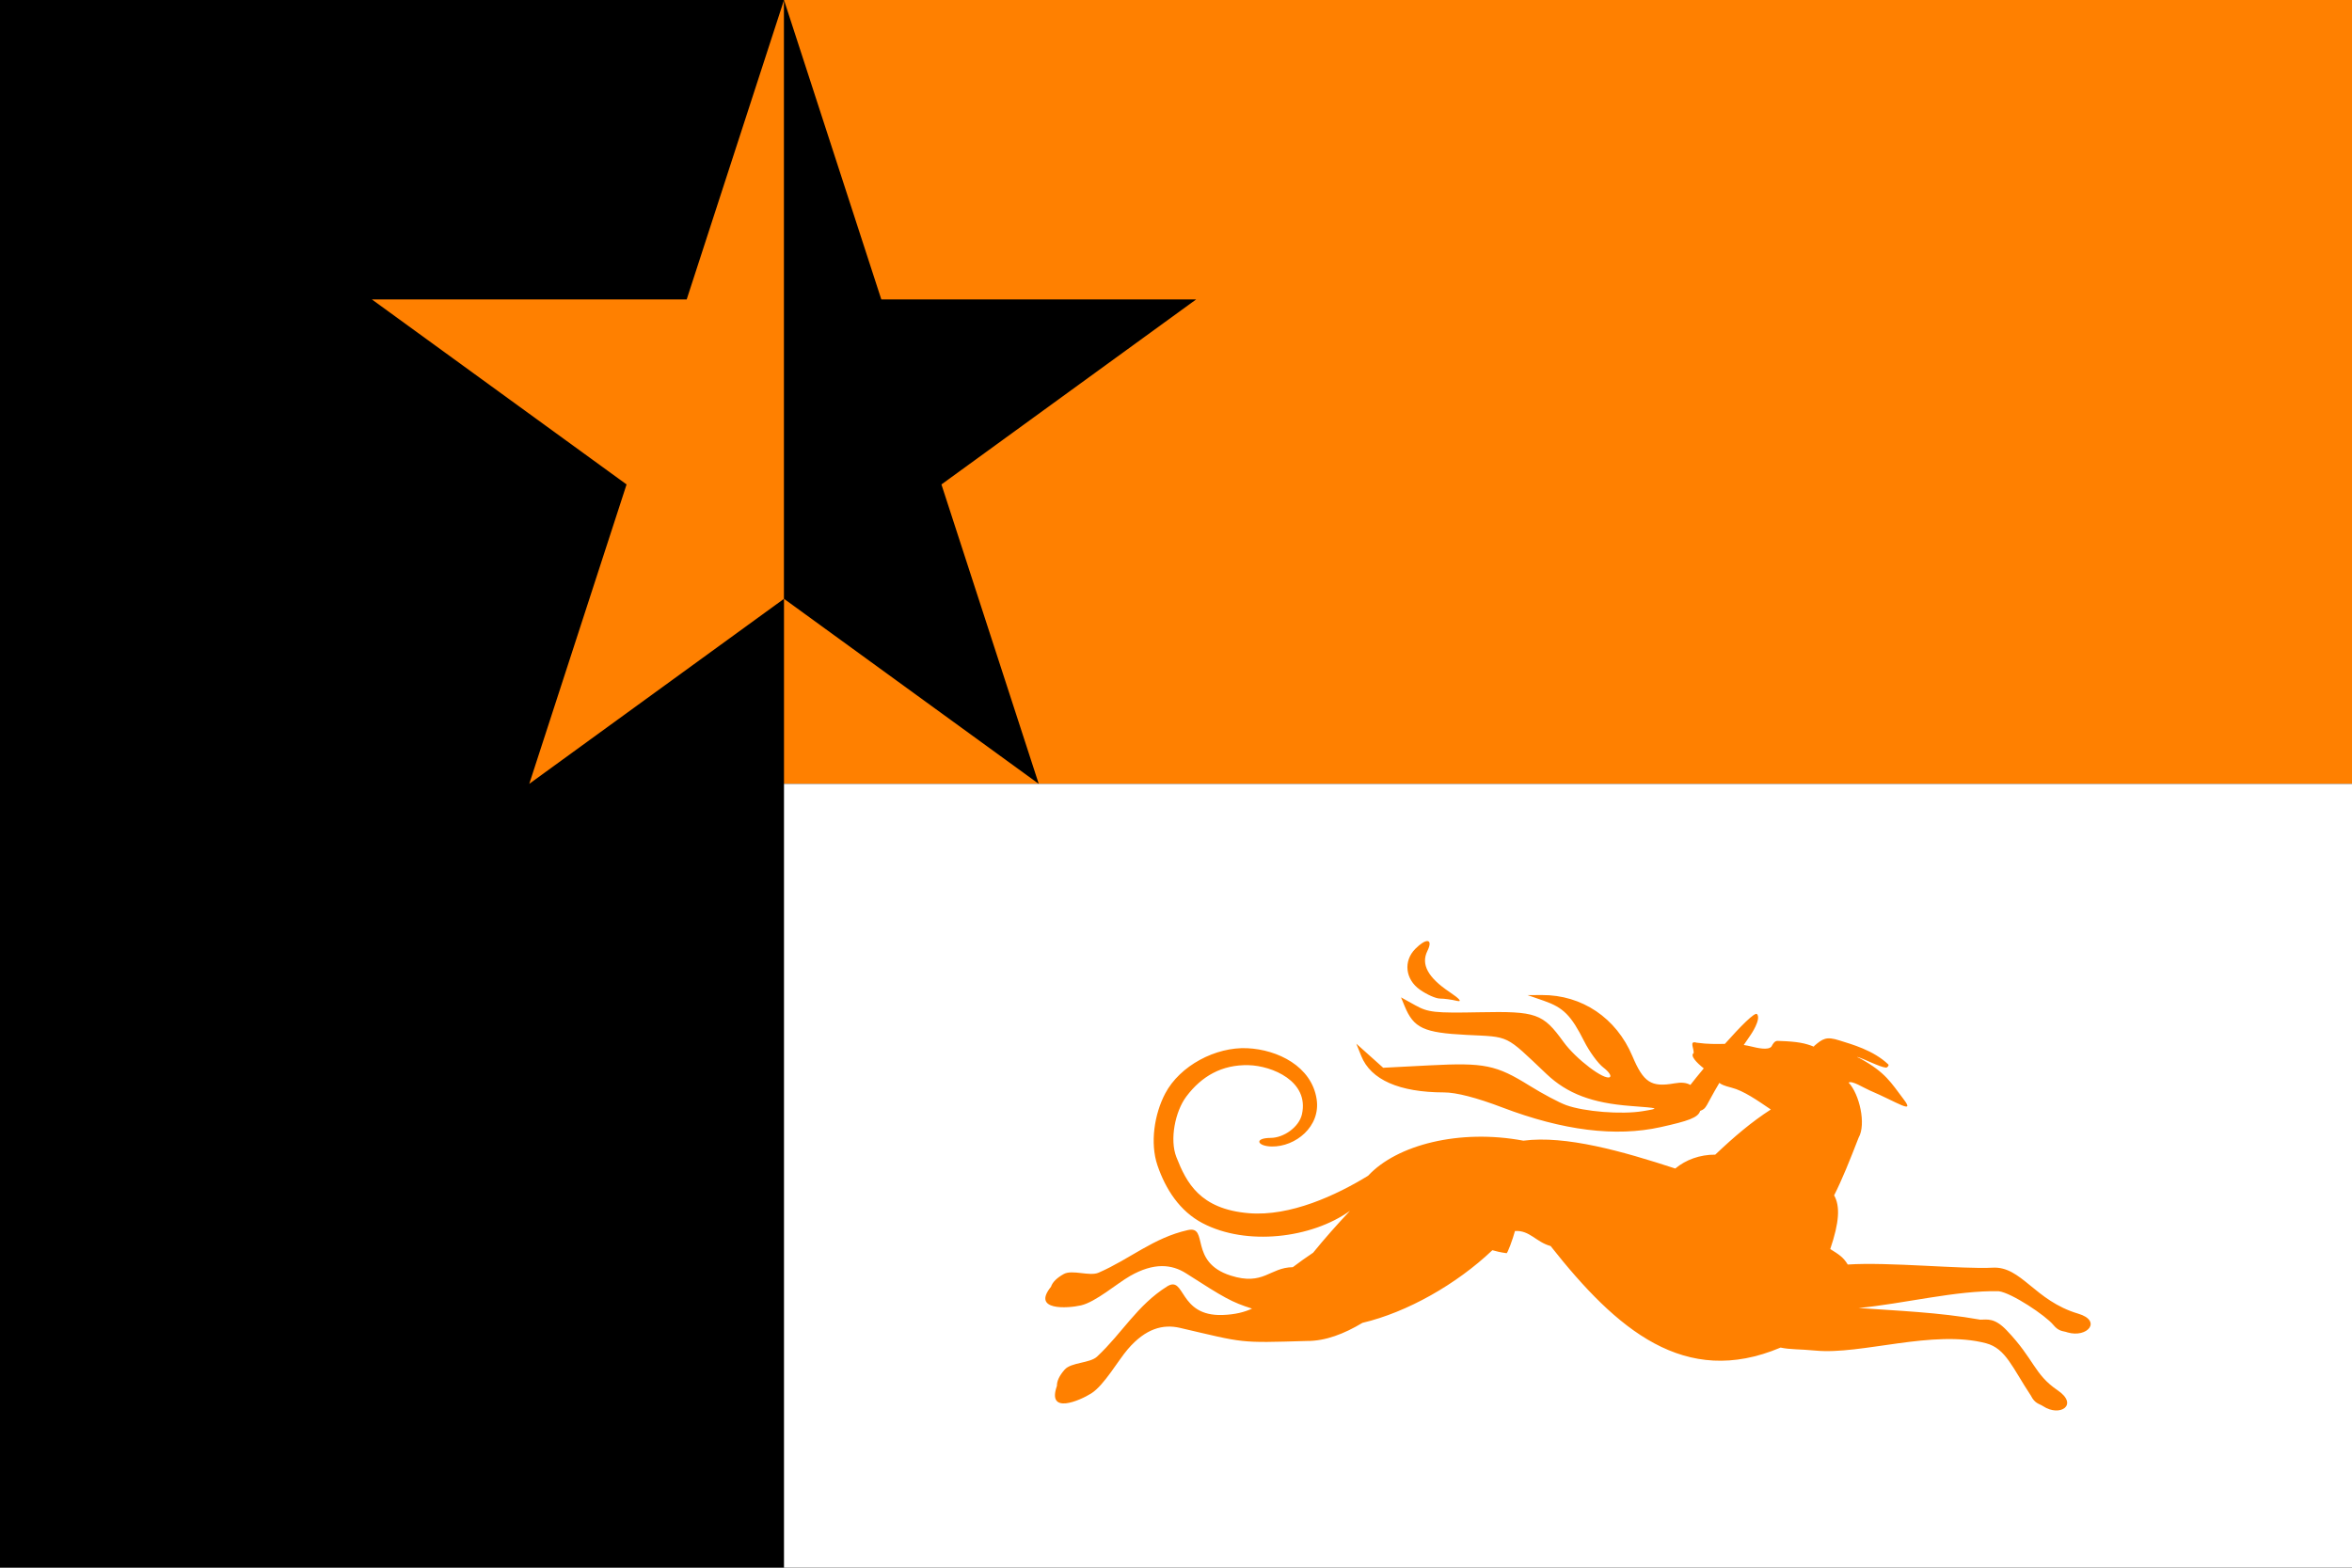
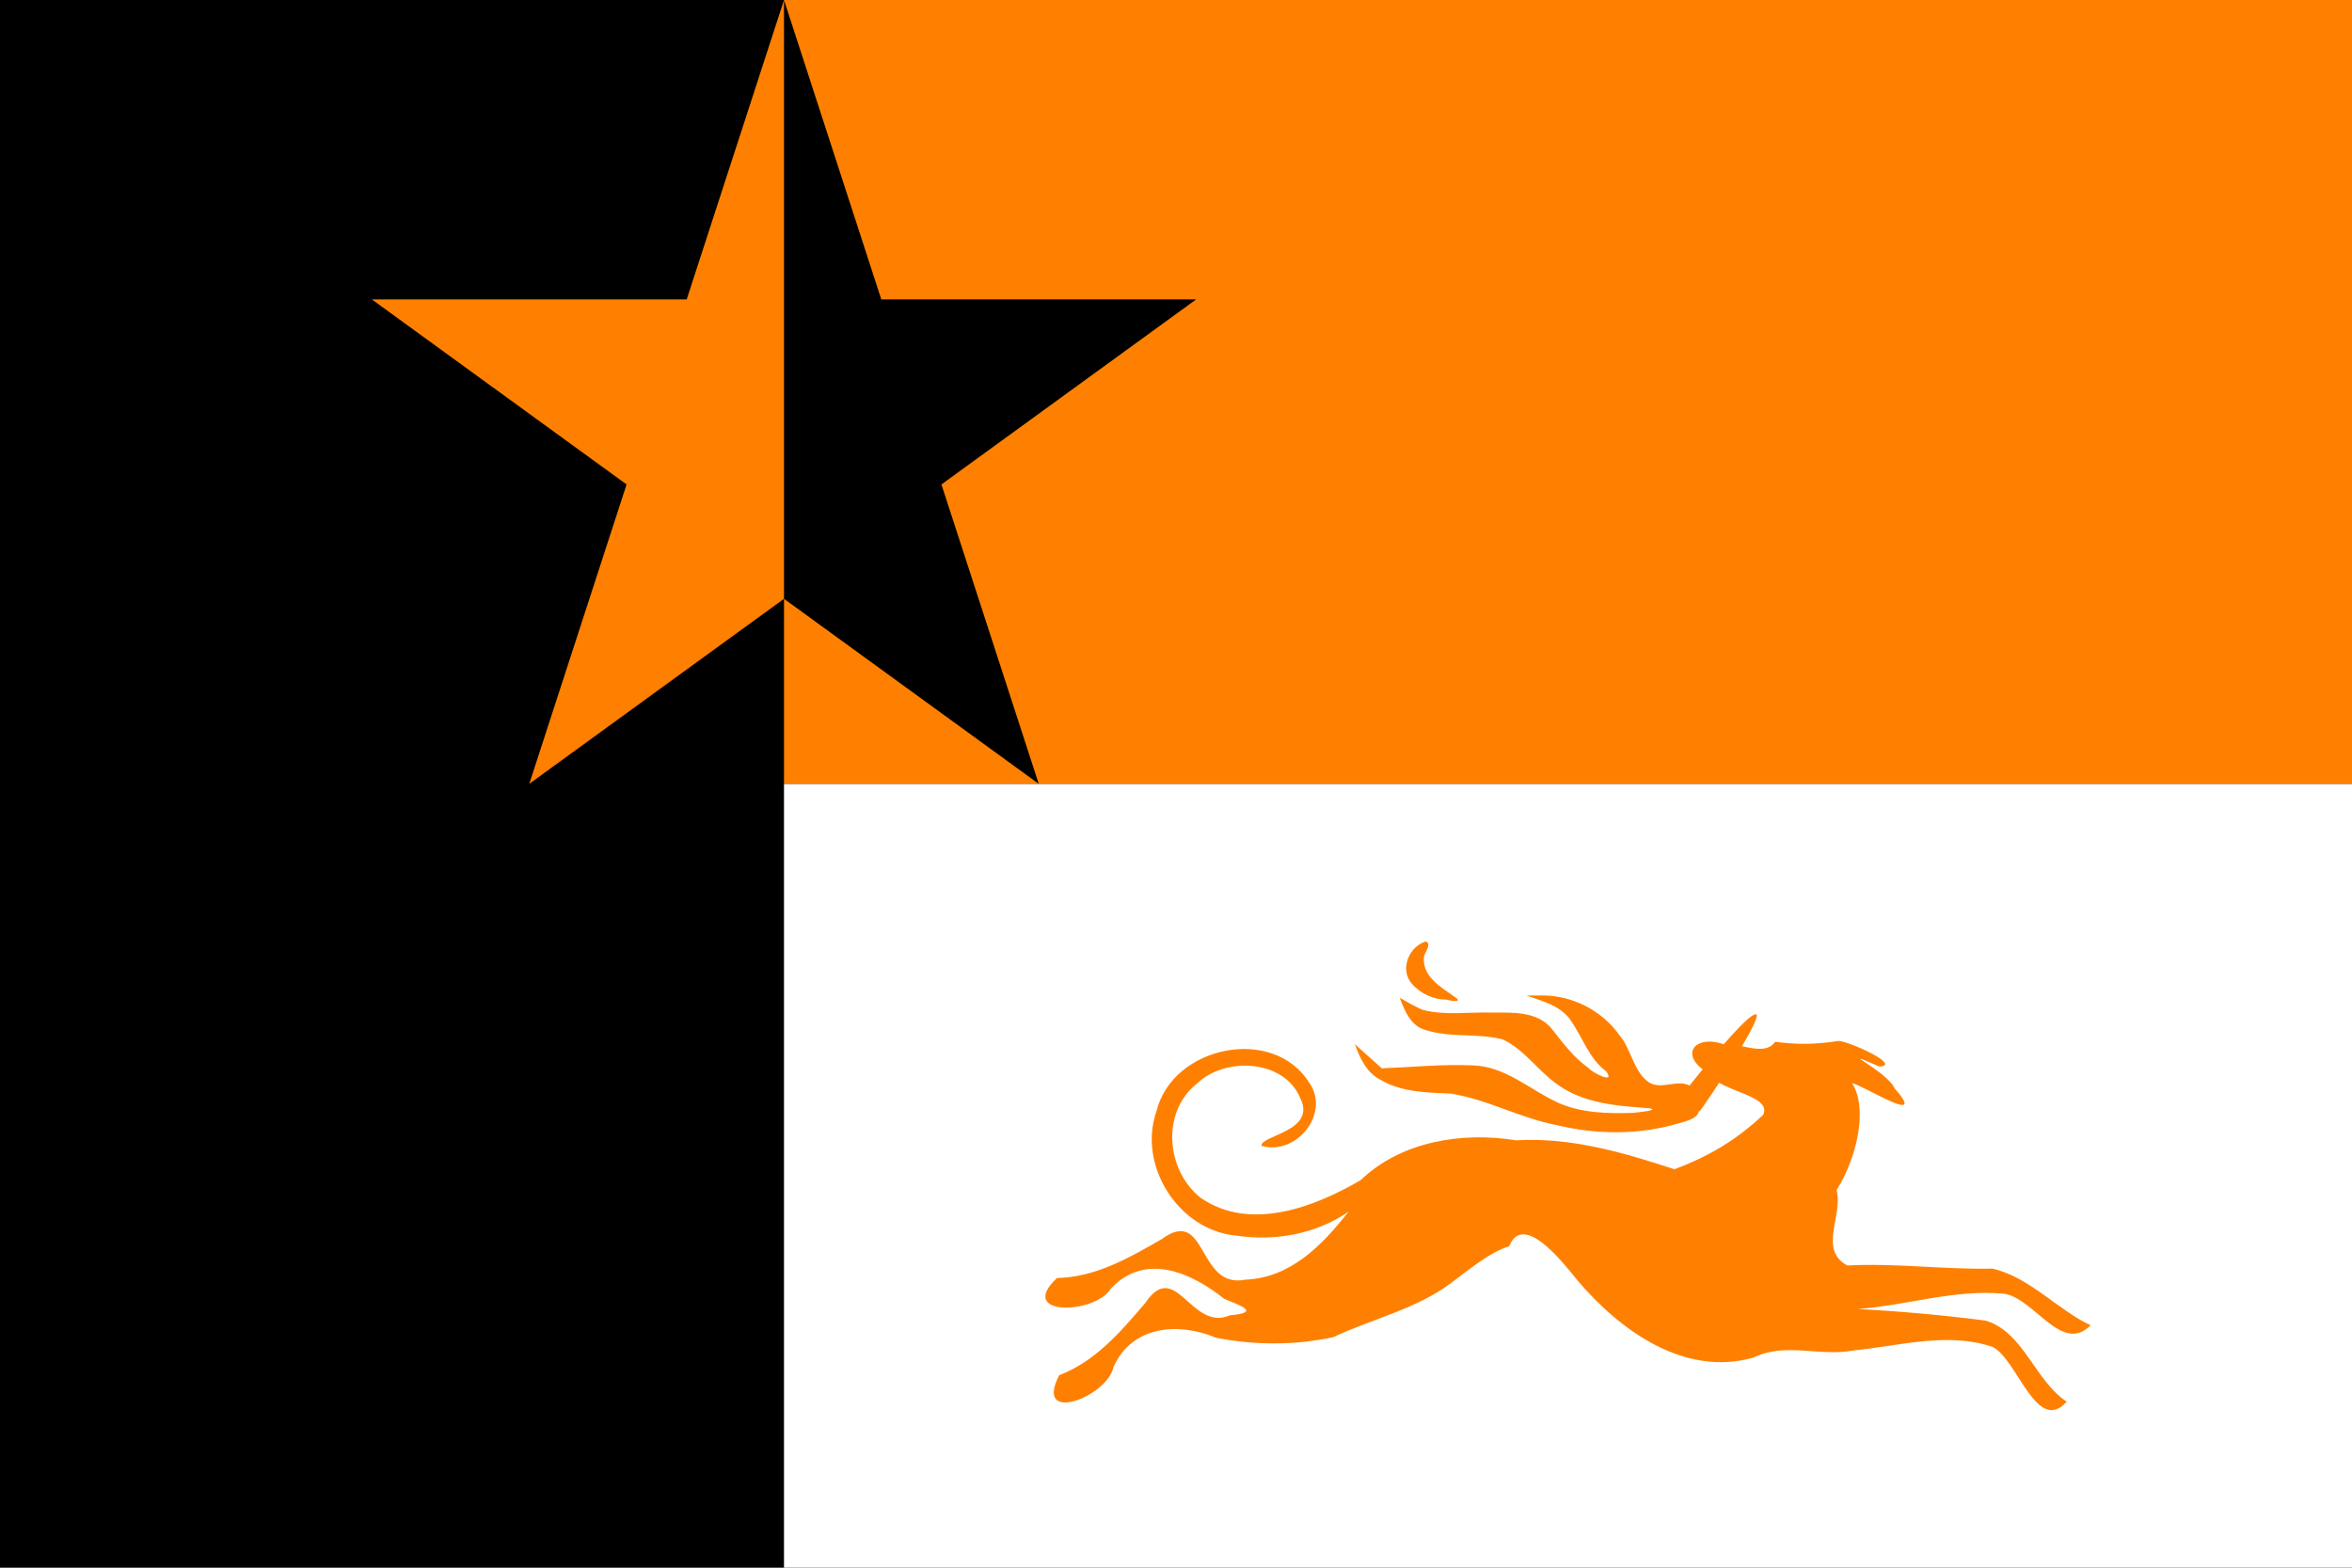
<svg xmlns="http://www.w3.org/2000/svg" xml:space="preserve" id="svg1" width="4608" height="3072" version="1.1" viewBox="0 0 1219.2 812.8">
  <defs id="defs1">
    <style id="style1">.cls-1{fill:#0283c0}.cls-2{fill:#fff}.cls-3{fill:#ef483f}</style>
  </defs>
-   <path id="rect1" d="M 0 0 L 0 812.8 L 1219.2 812.8 L 1219.2 0 L 0 0 z" style="fill:#000;fill-rule:evenodd;stroke:none;stroke-width:8.467;stroke-linecap:round;stroke-linejoin:round;fill-opacity:1" />
-   <path id="rect2" d="M 406.4,0 V 406.4 H 1219.2 V 0 Z" style="fill:#ff8000;stroke-width:4.233;stroke-linecap:round;stroke-linejoin:round;stroke-miterlimit:128;fill-opacity:1" />
+   <path id="rect1" d="M 0,0 V 812.8 H 1219.2 V 0 Z" style="display:inline;fill:#000;fill-opacity:1;fill-rule:evenodd;stroke:none;stroke-width:8.467;stroke-linecap:round;stroke-linejoin:round" />
  <path id="path2" d="m 406.4,406.4 v 406.4 H 1219.2 v -406.4 z" style="fill:#fff;stroke-width:4.233;stroke-linecap:round;stroke-linejoin:round;stroke-miterlimit:128;fill-opacity:1" />
-   <path id="_72731584-7" d="m 739.891,487.911 c 1.448,0.035 1.673,1.798 0.01,5.166 -3.412,6.909 0.298,13.766 11.5,21.254 5.29,3.536 6.751,5.311 3.774,4.583 -2.672,-0.653 -6.605,-1.187 -8.74,-1.187 -2.135,0 -6.81,-2.068 -10.391,-4.595 -7.613,-5.373 -8.678,-14.851 -2.382,-21.196 2.722,-2.743 4.951,-4.057 6.228,-4.026 z m 59.345,27.987 c 20.794,-0.12 38.59,11.875 46.926,31.63 5.804,13.756 9.745,16.3 21.913,14.144 3.45,-0.611 6.112,-0.368 8.154,0.837 1.697,-2.192 4.138,-5.212 6.949,-8.586 -3.773,-3.022 -7.178,-6.522 -5.231,-7.951 0.151,-2.658 -2.498,-6.542 1.57,-5.361 5.919,0.827 10.311,0.653 14.602,0.613 8.026,-9.003 15.607,-16.715 16.677,-15.436 2.276,2.719 -3.325,10.795 -3.325,10.795 -1.289,1.858 -2.428,3.534 -3.569,5.213 1.301,0.202 2.663,0.467 4.124,0.826 2.683,0.66 8.584,2.078 10.246,-0.025 1.759,-3.362 2.617,-2.935 4.477,-2.876 8.773,0.282 13.069,1.112 17.617,2.995 l -0.088,-0.305 c 4.597,-3.933 6.345,-5.16 13.175,-2.994 6.547,2.074 17.553,5.022 25.398,12.469 0.493,0.468 -0.537,1.684 -1.214,1.645 -3.07,-0.178 -11.746,-4.76 -14.732,-5.503 l -0.203,0.064 c 0.686,0.273 1.362,0.591 2.027,0.962 12.647,7.043 15.386,12.084 22.138,20.994 6.038,7.967 -3.569,1.334 -17.521,-4.626 -3.557,-1.519 -9.22,-5.306 -11.089,-4.135 5.621,5.935 9.2,21.591 5.19,28.561 -4.662,12.033 -8.595,21.804 -12.701,29.91 3.186,5.592 2.714,13.922 -2.003,27.835 4.364,2.756 6.711,4.114 9.073,8.031 20.705,-1.429 59.851,2.508 75.07,1.63 14.988,-0.863 21.78,17.154 44.353,23.832 12.577,3.72 4.754,12.724 -5.496,9.729 -2.282,-0.846 -4.411,-0.279 -7.38,-3.9 -3.959,-4.826 -21.494,-16.553 -28.247,-17.451 -21.7,-0.56 -50.08,6.611 -72.658,8.692 19.608,1.433 41.358,2.185 63.03,6.053 3.644,-0.022 7.388,-1.09 13.684,5.495 v 0.003 c 14.449,15.116 14.169,22.797 26.424,31.109 11.106,7.531 1.278,14.054 -7.537,8.239 -2.033,-1.341 -4.23,-1.263 -6.316,-5.466 -9.642,-14.556 -12.996,-24.431 -23.24,-27.146 -27.437,-7.269 -64.779,6.099 -88.367,3.801 -8.315,-0.809 -13.139,-0.476 -18.137,-1.565 -49.708,20.998 -84.998,-9.25 -119.212,-52.645 -7.572,-2.049 -10.828,-8.286 -18.474,-7.79 -1.048,3.925 -4,12.145 -4.441,11.491 -2.987,-0.4 -5.279,-0.956 -7.276,-1.536 -18.499,17.601 -44.136,32.189 -67.342,37.659 -9.385,5.641 -19.229,9.501 -28.883,9.399 -35.55,1.05 -31.838,1.101 -65.712,-6.791 -8.745,-2.037 -17.773,0.262 -27.03,11.04 -5.137,5.98 -12.272,18.683 -18.915,22.905 -5.952,3.781 -23.209,11.282 -17.833,-3.889 -0.064,-2.485 1.283,-5.323 4.012,-8.421 3.384,-3.843 13.065,-3.249 16.802,-6.746 13.086,-12.245 20.687,-26.537 36.236,-36.345 9.621,-6.07 5.752,15.554 28.801,14.772 6.715,-0.228 11.436,-1.539 15.294,-3.299 -10.627,-3.398 -14.324,-5.535 -34.108,-18.239 -7.561,-4.856 -16.835,-5.719 -29.152,1.329 -6.832,3.91 -17.79,13.486 -25.458,15.235 -6.868,1.563 -25.629,2.839 -15.508,-9.654 0.768,-2.363 2.984,-4.584 6.588,-6.589 4.469,-2.484 13.394,1.327 18.081,-0.715 16.413,-7.146 28.34,-18.061 46.262,-22.085 11.088,-2.49 0.237,16.589 22.22,23.589 17.088,5.442 20.153,-4.215 32.192,-4.358 3.44,-2.612 6.954,-5.106 10.543,-7.51 5.948,-7.323 12.309,-14.485 19.097,-21.709 -19.888,14.276 -53.667,18.346 -76.421,6.396 -11.733,-6.162 -19.139,-17.468 -23.399,-30.053 -3.877,-11.455 -1.594,-26.47 4.037,-37.163 7.629,-14.493 26.237,-24.249 42.541,-23.492 15.813,0.733 33.372,9.419 35.964,26.433 2.163,14.202 -10.986,24.735 -23.302,24.533 -7.446,-0.121 -9.416,-4.411 -0.485,-4.466 6.765,-0.044 14.682,-5.623 16.168,-12.248 3.854,-17.176 -15.528,-25.154 -27.664,-25.458 -13.87,-0.348 -24.369,5.752 -32.245,16.225 -5.842,7.769 -8.741,22.381 -5.181,31.435 5.189,13.194 12.135,26.965 37.539,29.084 21.528,1.796 45.429,-9.347 61.856,-19.424 14.853,-16.027 47.384,-24.382 80.487,-18.172 21.93,-2.875 51.417,5.51 78.727,14.434 5.434,-4.513 12.733,-7.243 20.724,-7.185 9.978,-9.479 18.954,-17.05 28.808,-23.415 -6.847,-4.652 -14.12,-9.748 -20.329,-11.308 -3.879,-0.975 -5.585,-1.788 -6.342,-2.502 -7.379,12.397 -6.438,13.253 -9.947,14.523 -1.078,3.528 -6.148,5.239 -20.509,8.428 -23.289,5.172 -50.596,1.78 -82.033,-10.189 -13.375,-5.092 -23.857,-7.799 -30.219,-7.807 -23.155,-0.025 -37.98,-6.544 -42.927,-18.877 l -2.561,-6.383 6.966,6.239 6.967,6.239 24.167,-1.252 c 28.292,-1.467 34.377,-0.227 51.67,10.529 6.753,4.2 15.277,8.734 18.942,10.075 9.346,3.419 28.749,4.959 39.746,3.153 9.018,-1.481 8.843,-1.557 -6.132,-2.686 -20.12,-1.518 -32.956,-6.38 -43.697,-16.55 -21.851,-20.689 -18.712,-19.154 -41.55,-20.31 -22.188,-1.123 -27.34,-3.525 -32.042,-14.937 l -1.864,-4.525 7.413,4.116 c 6.661,3.698 10.037,4.065 33.224,3.609 29.561,-0.581 32.891,0.593 43.58,15.364 6.433,8.889 21.326,20.174 24.068,18.239 0.891,-0.629 -0.635,-2.852 -3.39,-4.94 -2.756,-2.088 -7.253,-8.251 -9.995,-13.695 -6.718,-13.34 -10.765,-17.407 -20.796,-20.898 l -8.491,-2.955 z" style="fill:#ff8000;fill-opacity:1;fill-rule:evenodd;stroke:none;stroke-width:.265;stroke-miterlimit:4;stroke-dasharray:none" />
-   <path id="path4" d="M 406.4 0 L 355.962 155.231 L 192.743 155.231 L 324.791 251.169 L 274.353 406.4 L 406.4 310.462 L 406.4 0 z" style="fill:#ff8000;fill-opacity:1;stroke-width:4.233;stroke-linecap:round;stroke-linejoin:round;stroke-miterlimit:128" />
-   <path id="path5" d="M 406.4 0 L 406.4 310.462 L 538.447 406.4 L 488.009 251.169 L 620.057 155.231 L 456.838 155.231 L 406.4 0 z" style="fill:#000;fill-opacity:1;stroke-width:4.233;stroke-linecap:round;stroke-linejoin:round;stroke-miterlimit:128" />
+   <path id="rect2" d="m 406.4,0 50.438,155.231 H 620.057 L 488.009,251.169 538.447,406.4 H 1219.2 V 0 Z m 0,0 -50.438,155.231 H 192.743 L 324.791,251.169 274.353,406.4 406.4,310.462 Z m 0,310.462 V 406.4 h 132.047 z m 332.827,177.618 c -8.792,2.447 -13.838,14.505 -7.447,21.856 4.46,5.25 11.301,8.381 18.181,8.368 3.13,0.906 9.086,1.572 3.371,-1.95 -6.58,-4.677 -15.573,-9.986 -15.263,-19.205 -0.435,-2.79 4.522,-7.212 1.159,-9.069 z m 59.46,28.041 -7.394,0.042 c 8.631,3.032 18.458,5.429 23.553,13.824 5.735,8.525 9.077,19.017 17.627,25.363 5.423,7.133 -7.128,0.848 -9.096,-1.688 -7.644,-5.384 -13.231,-12.898 -18.912,-20.17 -7.634,-9.459 -20.801,-8.444 -31.72,-8.526 -11.645,-0.262 -23.6,1.579 -35.015,-1.325 -4.289,-1.625 -8.134,-4.183 -12.177,-6.317 2.602,6.682 5.576,14.471 13.202,16.639 12.984,4.254 27.036,1.53 40.132,4.923 10.962,5.045 17.903,15.675 27.485,22.681 13.819,10.579 31.756,11.813 48.457,13.015 6.056,1.063 -6.289,2.161 -8.24,2.389 -13.043,0.485 -26.787,0.148 -38.896,-5.236 -14.679,-6.689 -27.501,-19.041 -44.48,-19.368 -15.652,-0.691 -31.285,0.928 -46.919,1.532 -4.654,-4.167 -9.307,-8.335 -13.96,-12.503 2.61,7.298 6.084,14.85 13.403,18.526 10.939,6.396 23.917,6.546 36.186,7.071 18.88,2.92 35.86,12.621 54.585,16.259 20.953,5.05 43.191,5.35 63.922,-0.935 3.392,-0.818 9.809,-2.577 10.165,-6.244 0.142,0.147 0.264,0.243 0.335,0.218 0.29,-0.105 4.793,-6.621 10.196,-14.904 10.398,5.908 26.657,8.277 22.828,16.639 -14.123,13.295 -28.507,21.628 -45.963,28.21 -26.435,-8.699 -53.949,-16.733 -81.987,-15.002 -28.09,-4.529 -59.551,0.414 -80.707,20.651 -24.156,14.107 -57.443,26.804 -82.994,9.095 -17.87,-14.264 -20.481,-44.391 -1.808,-59.188 14.644,-14.053 45.179,-12.608 53.521,7.548 8.599,17.291 -20.603,19.251 -20.114,24.721 17.795,5.302 35.858,-16.428 24.897,-32.549 -18.847,-30.241 -70.961,-19.089 -79.284,14.488 -10.025,28.411 11.581,62.196 41.737,64.684 19.85,2.954 41.158,-0.961 57.79,-12.47 -13.807,17.581 -30.044,34.307 -53.651,35.276 -24.852,4.921 -19.471,-38.327 -43.069,-21.118 -17.355,10.021 -34.693,19.873 -54.409,20.239 -21.252,19.898 19.708,18.978 27.838,5.554 17.855,-19.034 41.738,-8.464 58.789,5.213 9.195,3.81 18.868,7.13 3.012,8.581 -20.298,8.683 -28.018,-30.02 -43.947,-6.325 -13.012,15.267 -26.062,30.372 -44.53,37.342 -13.395,25.891 24.916,11.254 28.087,-4.114 9.663,-21.697 33.705,-23.426 53.182,-15.294 19.882,3.96 41.062,3.994 60.813,-0.294 20.026,-9.456 42.354,-14.324 60.58,-27.731 10.311,-7.788 21.436,-16.793 30.547,-19.365 7.286,-18.131 27.91,8.337 35.526,17.783 22.105,26 55.369,50.06 91.243,39.886 16.388,-8.107 34.317,-0.305 51.748,-3.675 23.798,-2.317 48.708,-9.8 72.151,-1.809 12.833,6.458 22.793,45.724 38.37,28.36 -16.649,-10.968 -22.262,-36.15 -42.146,-42.048 -21.834,-2.814 -43.902,-4.807 -65.948,-5.988 25.296,-1.941 50.4,-10.394 75.796,-7.898 15.91,2.677 29.613,31.425 44.71,16.347 -16.618,-7.652 -32.017,-25.253 -50.943,-29.391 -25.085,0.532 -50.126,-2.963 -75.216,-1.633 -15.135,-8.166 -2.066,-25.828 -5.546,-39.06 10.32,-16.386 16.521,-42.062 8.013,-55.521 7.799,2.235 39.469,22.597 22.102,2.78 -4.222,-9.291 -32.522,-21.986 -7.893,-11.32 11.687,-0.723 -15.273,-12.843 -21.047,-13.309 -11.42,1.674 -20.328,2.146 -33.045,0.459 -3.659,5.285 -10.54,3.663 -17.188,2.307 5.334,-9.025 9.054,-16.377 7.217,-16.56 -2.229,-0.221 -9.422,7.252 -16.659,15.533 -13.858,-4.929 -22.496,4.123 -10.943,12.997 -3.597,4.403 -6.305,7.817 -6.756,8.399 -6.807,-3.424 -14.896,2.682 -21.539,-1.946 -7.772,-5.992 -8.638,-16.821 -14.795,-24.127 -9.228,-13.033 -24.844,-20.911 -40.808,-20.629 z" style="display:inline;fill:#ff8000;fill-opacity:1;stroke:none;stroke-width:4.233;stroke-linecap:round;stroke-linejoin:round;stroke-miterlimit:128" />
</svg>
